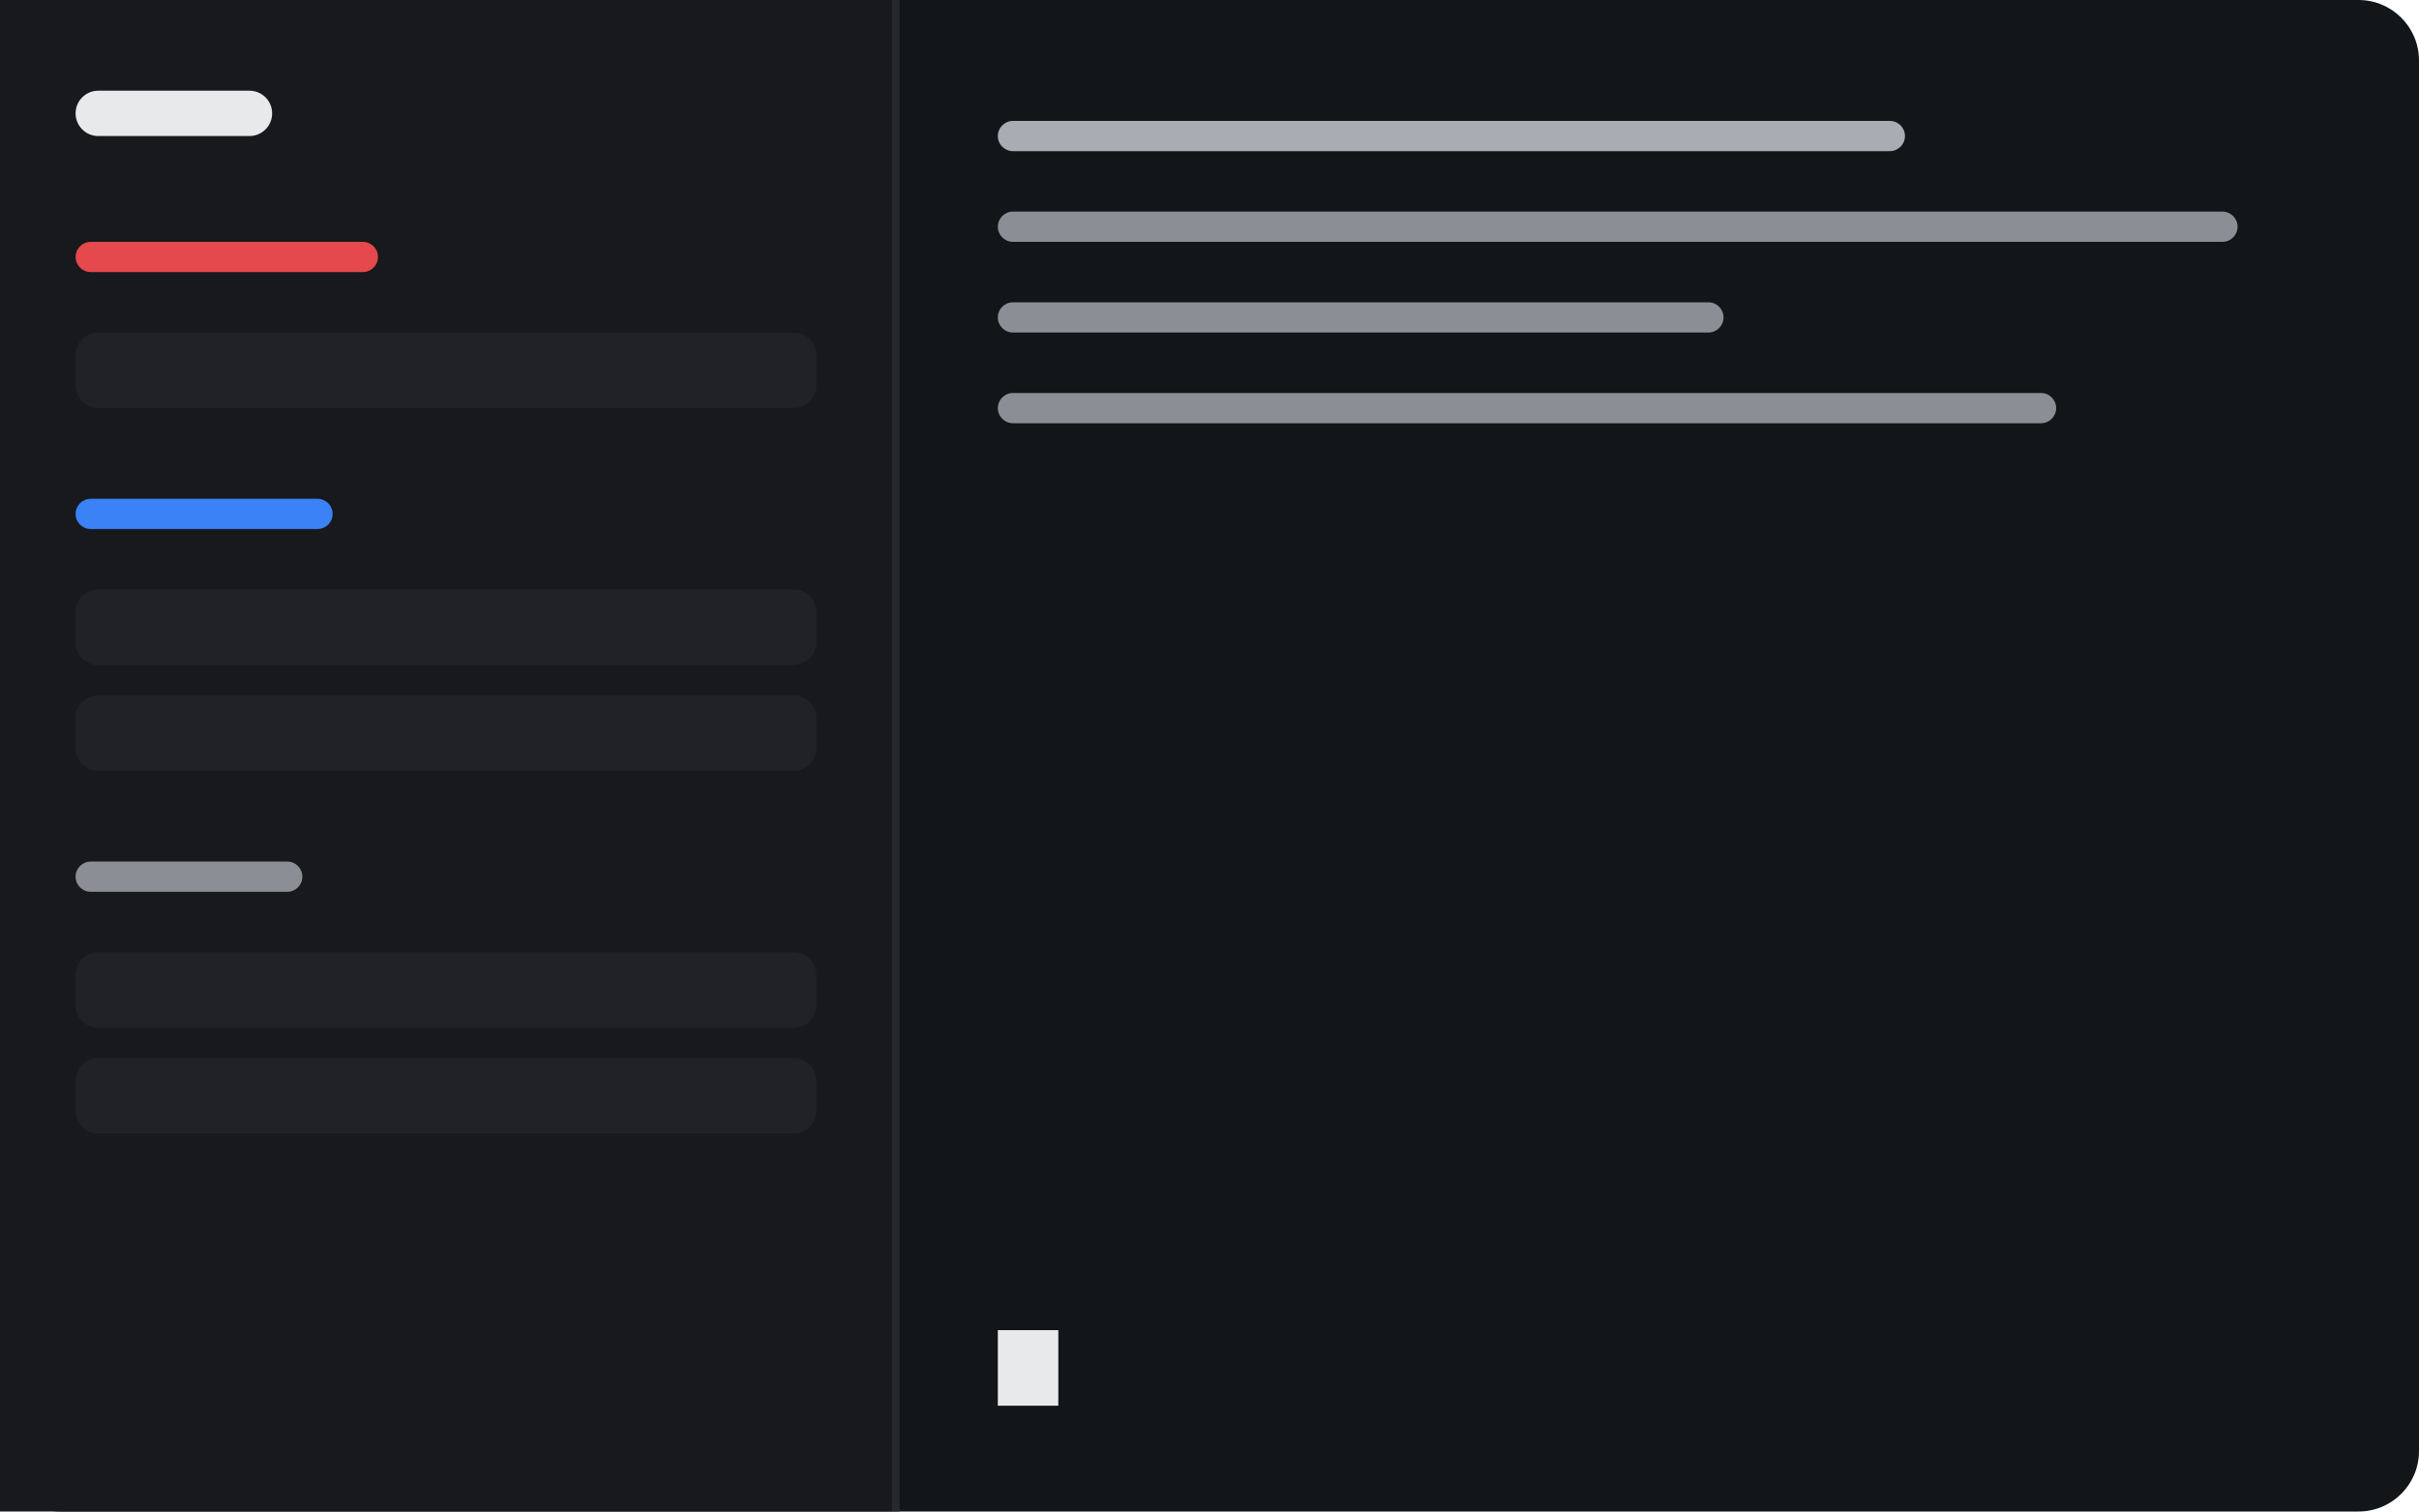
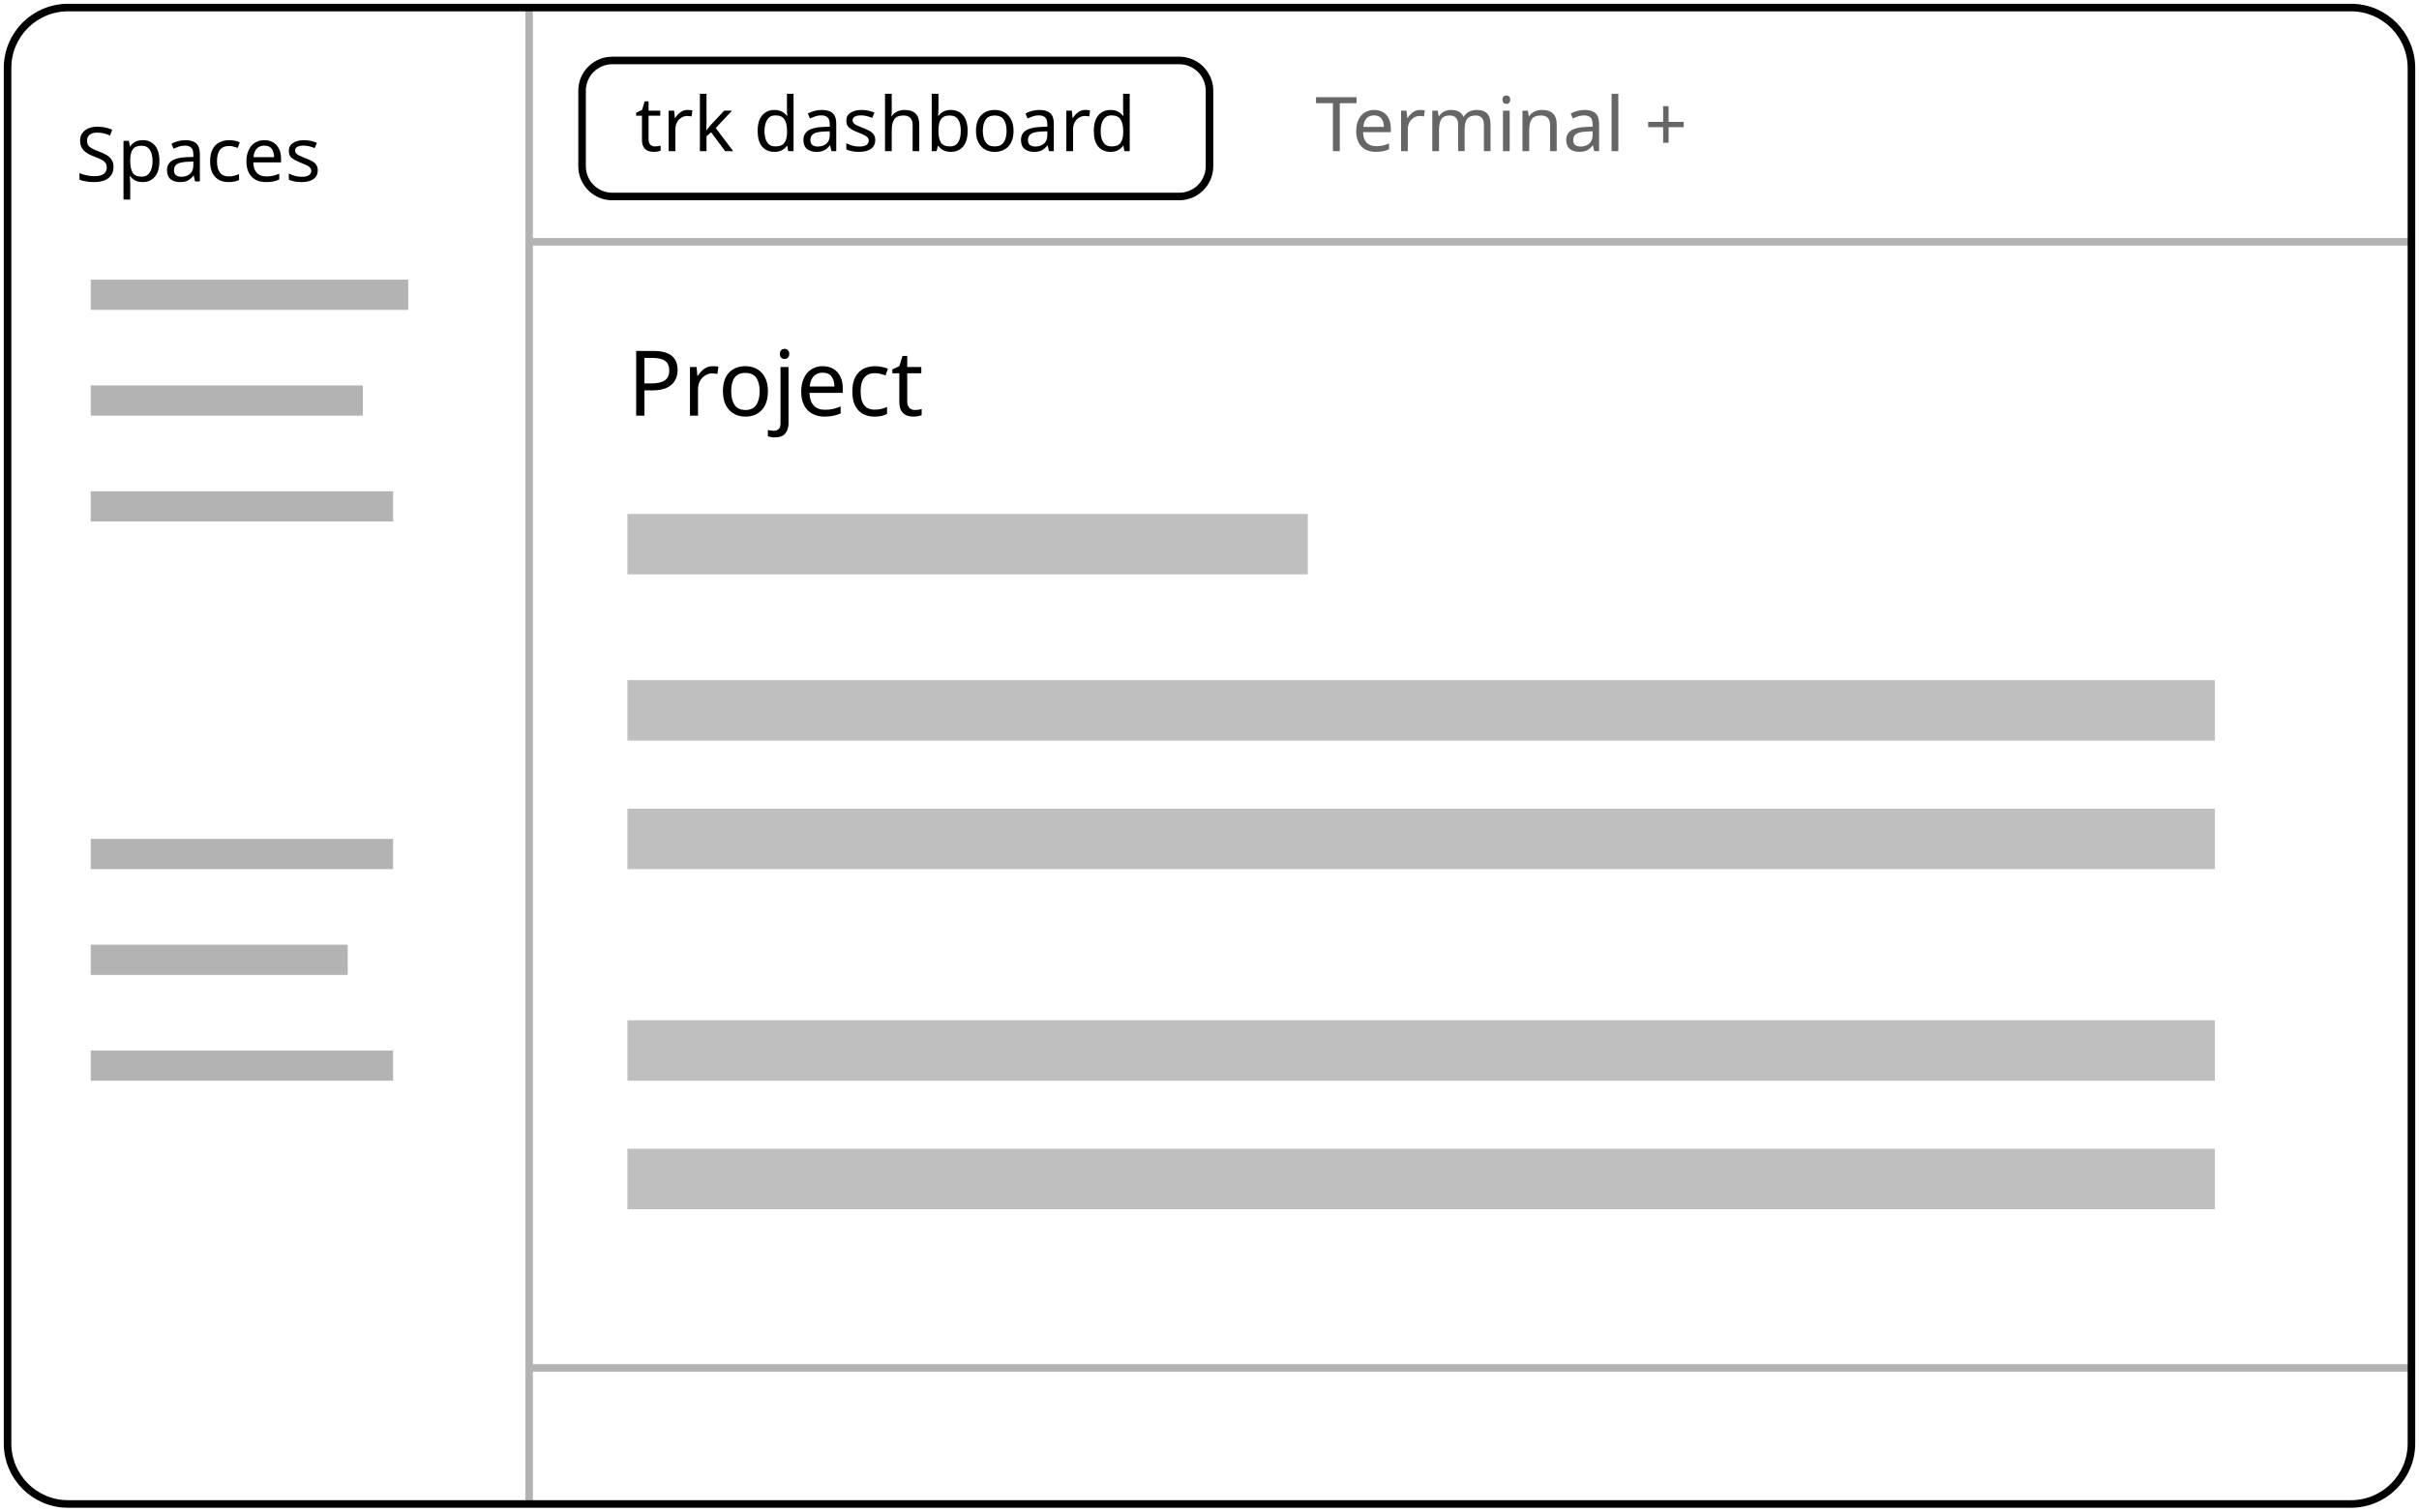
<svg xmlns="http://www.w3.org/2000/svg" width="320" height="200" viewBox="0 0 320 200" fill="none">
-   <rect width="320" height="200" rx="8" fill="#131619" />
-   <rect x="0" y="0" width="118" height="200" fill="#17191c" />
-   <rect x="118" y="0" width="1" height="200" fill="#25282c" />
-   <rect x="10" y="12" width="26" height="6" rx="3" fill="#e8e9eb" />
-   <rect x="10" y="32" width="40" height="4" rx="2" fill="#e5484d" />
-   <rect x="10" y="44" width="98" height="10" rx="3" fill="#202225" />
-   <rect x="10" y="66" width="34" height="4" rx="2" fill="#3b82f6" />
-   <rect x="10" y="78" width="98" height="10" rx="3" fill="#202225" />
-   <rect x="10" y="92" width="98" height="10" rx="3" fill="#202225" />
-   <rect x="10" y="114" width="30" height="4" rx="2" fill="#8b8f95" />
-   <rect x="10" y="126" width="98" height="10" rx="3" fill="#202225" />
-   <rect x="10" y="140" width="98" height="10" rx="3" fill="#202225" />
-   <rect x="132" y="16" width="120" height="4" rx="2" fill="#a9adb3" />
-   <rect x="132" y="28" width="164" height="4" rx="2" fill="#8b8f95" />
-   <rect x="132" y="40" width="96" height="4" rx="2" fill="#8b8f95" />
-   <rect x="132" y="52" width="140" height="4" rx="2" fill="#8b8f95" />
-   <rect x="132" y="176" width="8" height="10" fill="#e8e9eb" />
+   <rect x="1" y="1" width="318" height="198" rx="8" stroke="currentColor" />
+   <path d="M70 1v198M70 32h249M70 181h249" stroke="currentColor" opacity=".3" />
+   <rect x="77" y="8" width="83" height="18" rx="4" stroke="currentColor" />
+   <text x="84" y="20" fill="currentColor" font-family="sans-serif" font-size="10">trk dashboard</text>
+   <text x="174" y="20" fill="currentColor" font-family="sans-serif" font-size="10" opacity=".6">Terminal  +</text>
+   <text x="10" y="24" fill="currentColor" font-family="sans-serif" font-size="10">Spaces</text>
+   <path d="M12 39h42M12 53h36M12 67h40M12 113h40M12 127h34M12 141h40" stroke="currentColor" opacity=".3" stroke-width="4" />
+   <text x="83" y="55" fill="currentColor" font-family="sans-serif" font-size="12">Project</text>
+   <path d="M83 72h90M83 94h210M83 111h210M83 139h210M83 156h210" stroke="currentColor" opacity=".25" stroke-width="8" />
</svg>
